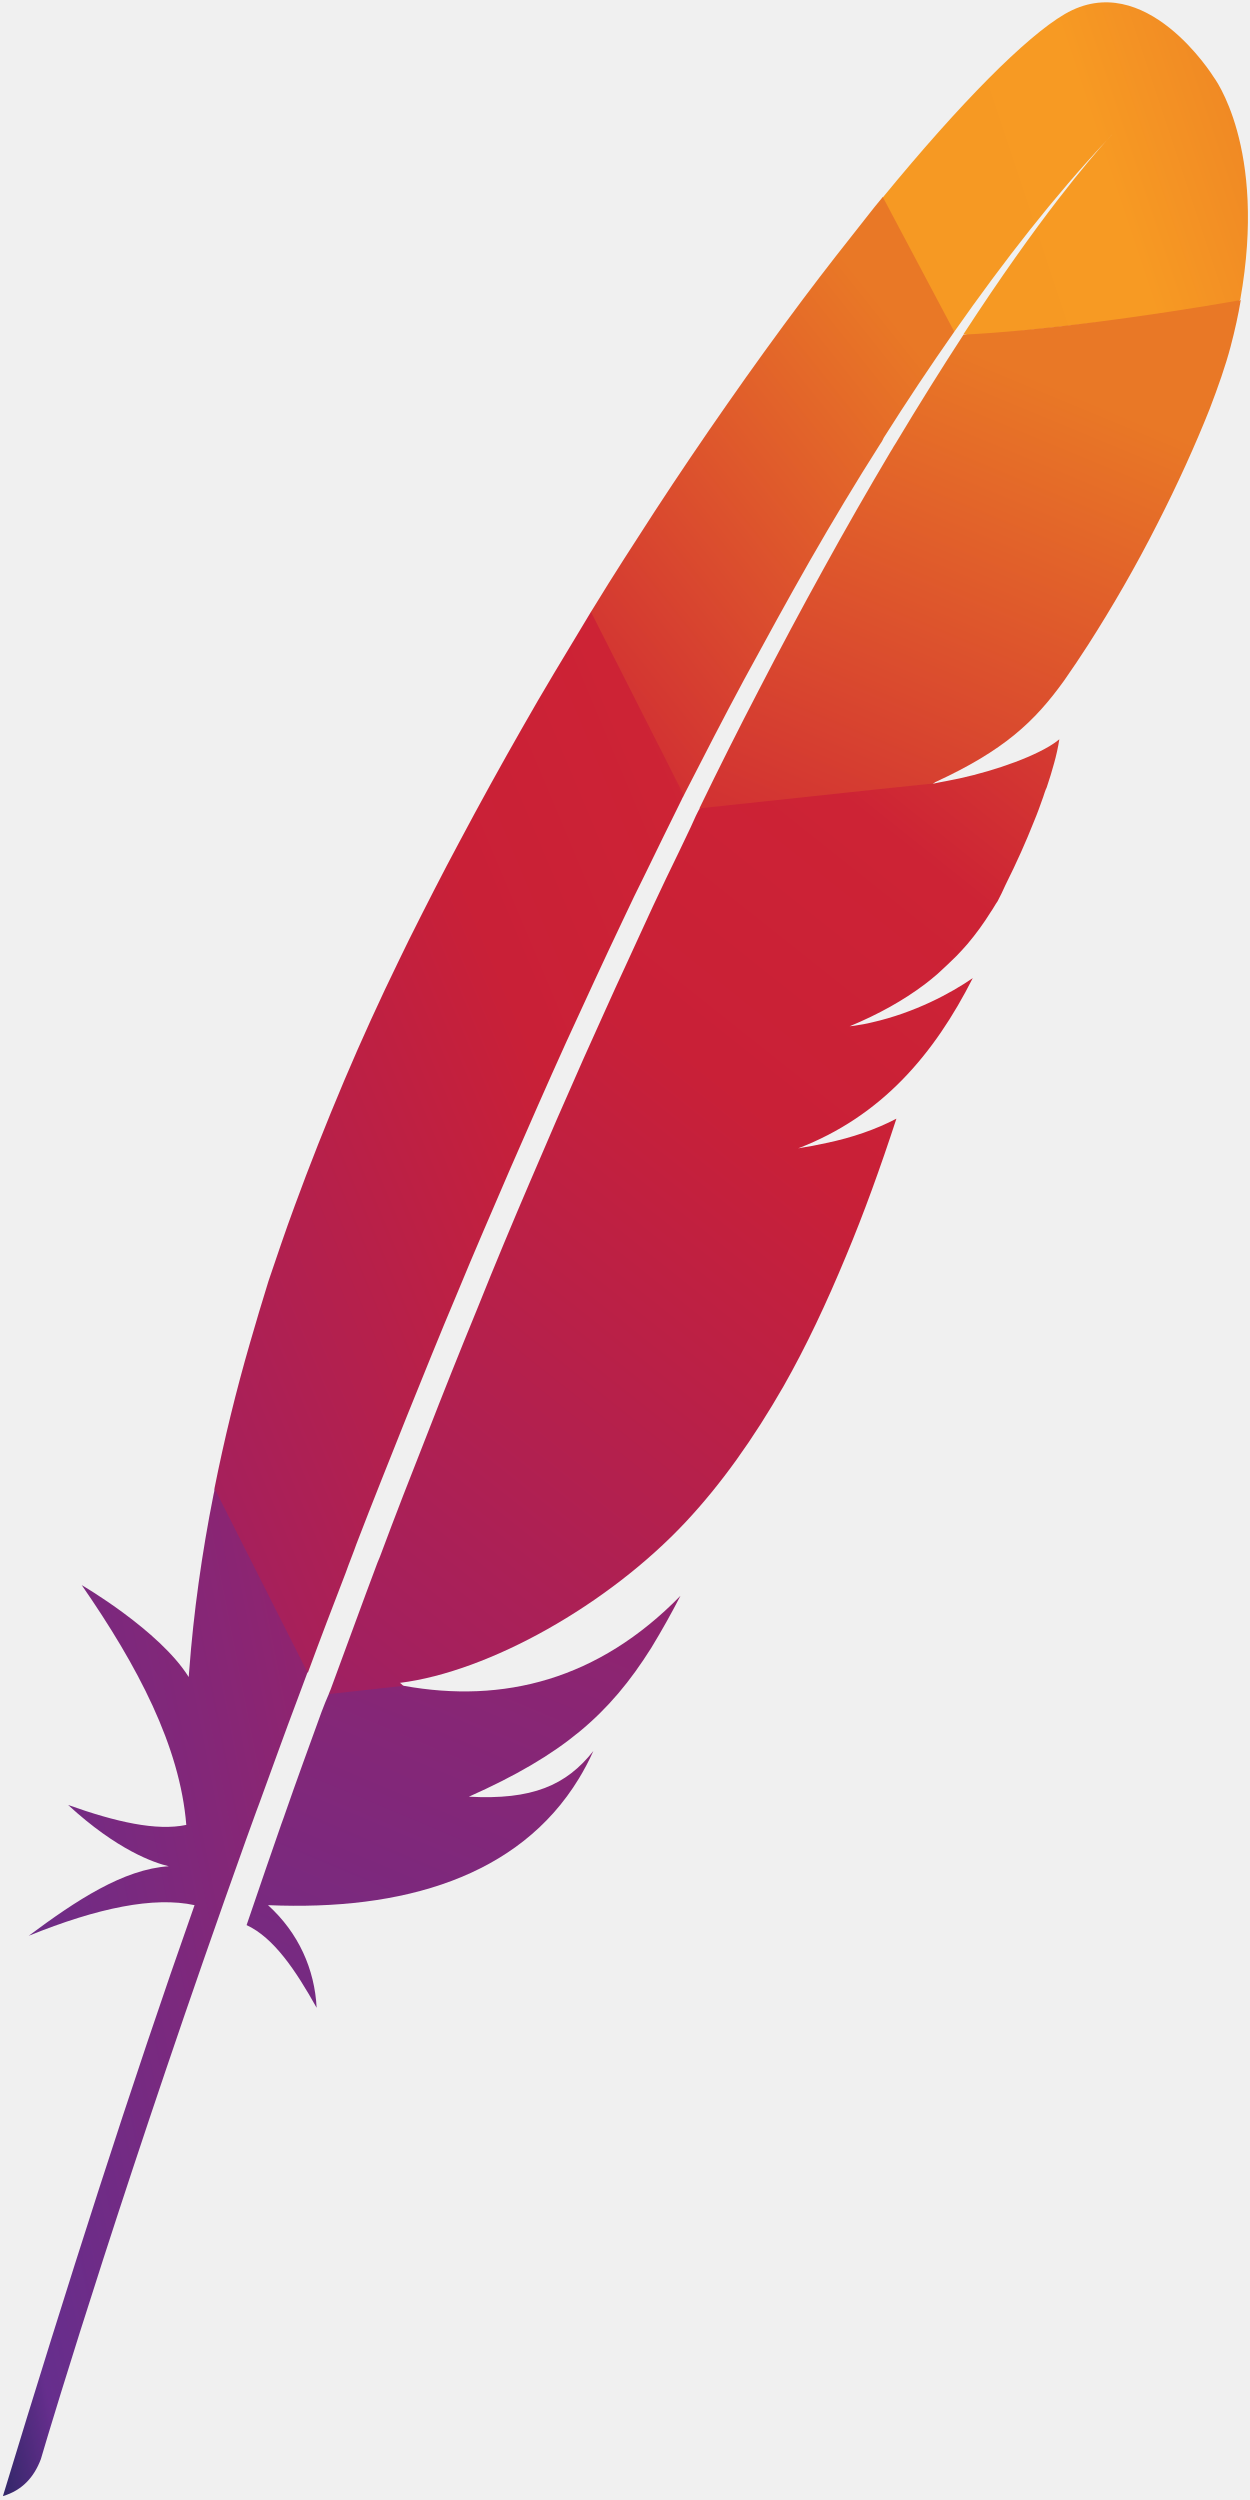
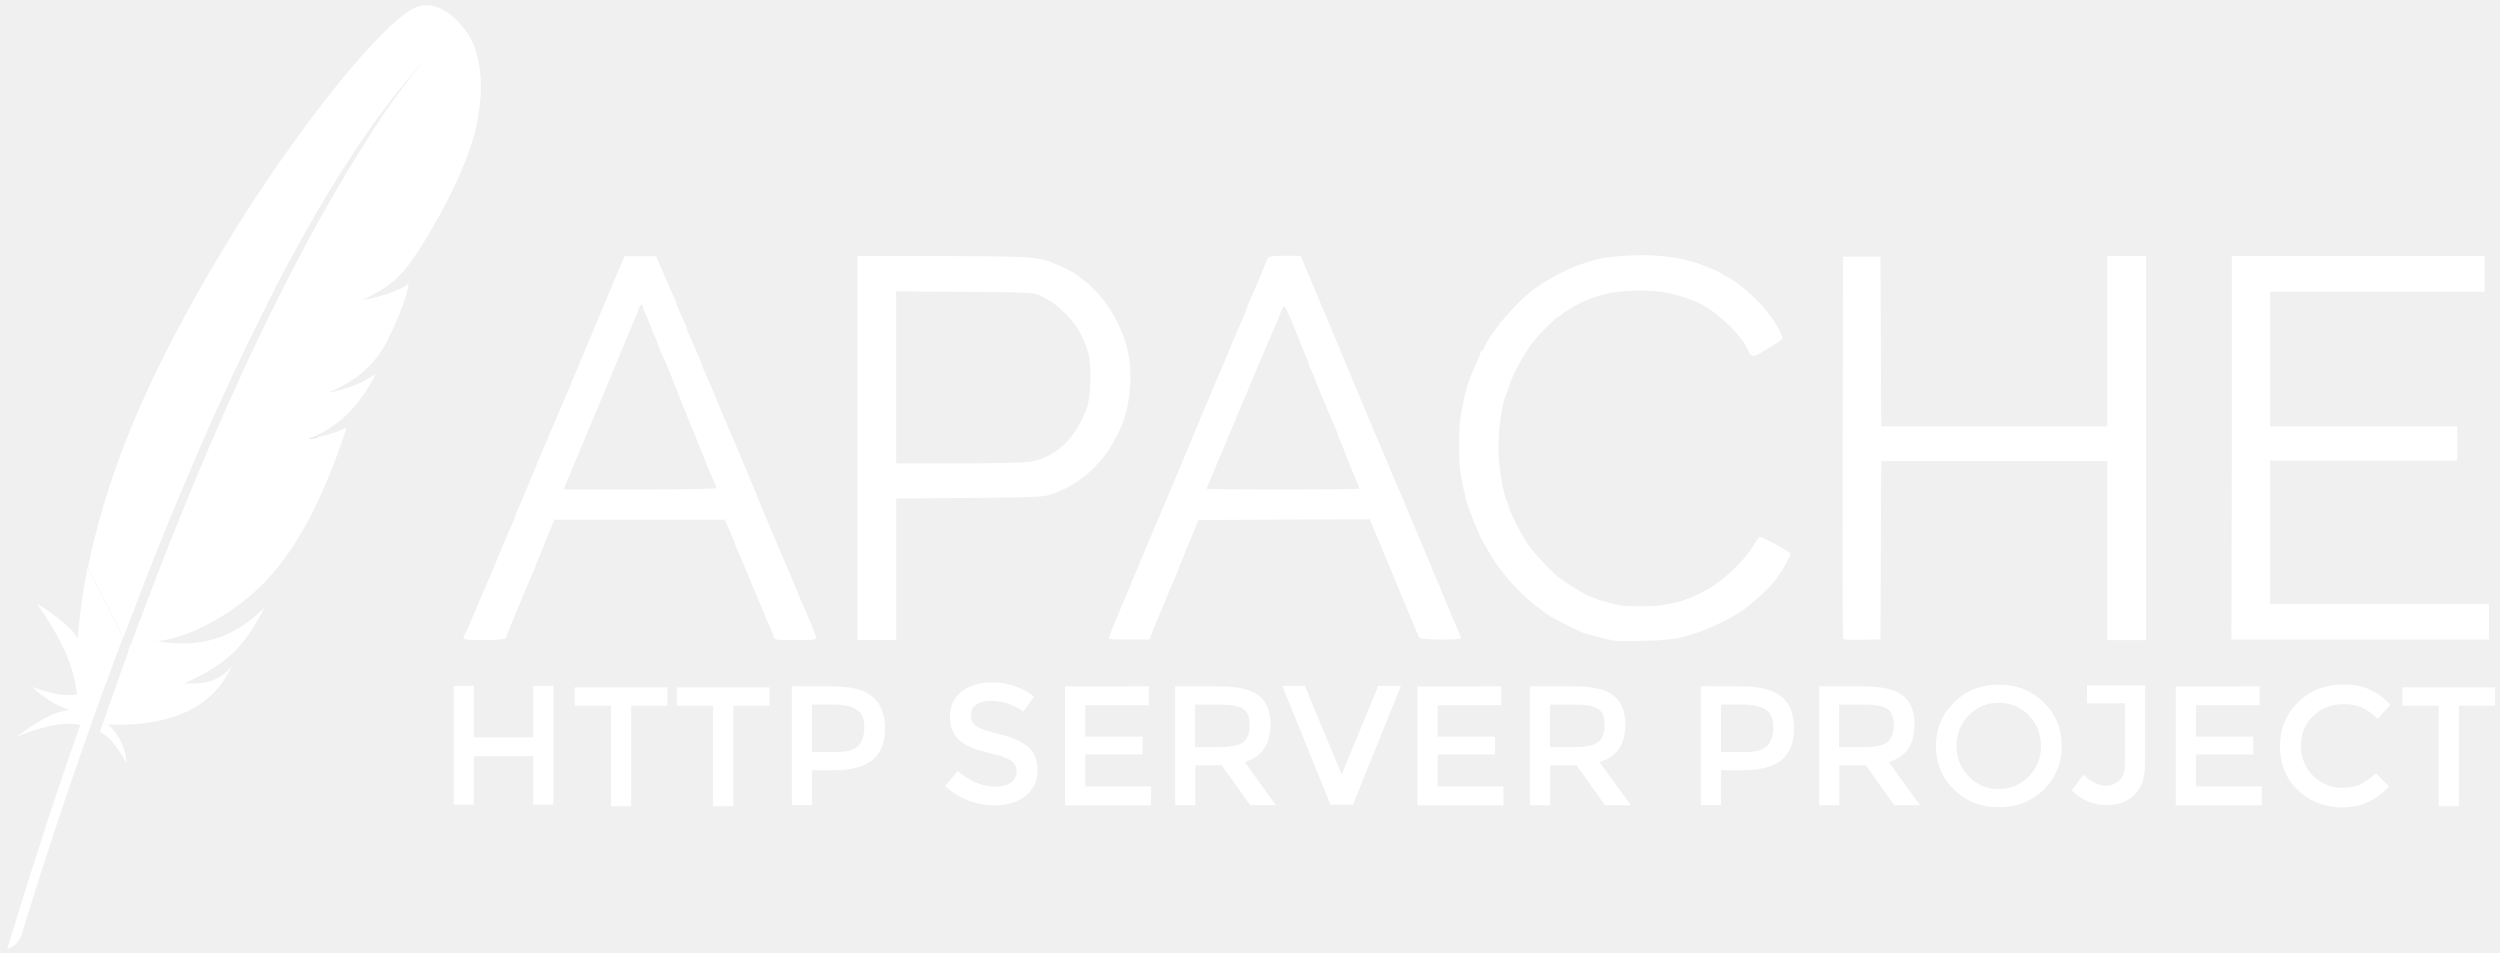
- <svg xmlns="http://www.w3.org/2000/svg" width="256" height="512" preserveAspectRatio="xMidYMid meet" viewBox="0 0 256 512" style="-ms-transform: rotate(360deg); -webkit-transform: rotate(360deg); transform: rotate(360deg);">
+ <svg xmlns="http://www.w3.org/2000/svg" width="5.33in" height="2.03in" version="1.1" viewBox="0 0 480 183">
  <defs>
-     <linearGradient x1="16.363%" y1="63.905%" x2="159.99%" y2="20.213%" id="IconifyId-1797f36a8f6-d80395-13485">
-       <stop stop-color="#F69923" offset="0%" />
-       <stop stop-color="#F79A23" offset="31.23%" />
-       <stop stop-color="#E97826" offset="83.83%" />
+     <linearGradient id="cvfj" x1="-6874" x2="-6636" y1="2774" y2="2497" gradientTransform="matrix(.434 -.932 -.932 -.434 6223 -5053)" gradientUnits="userSpaceOnUse">
+       <stop style="stop-color:#F59723" offset="0" />
+       <stop style="stop-color:#F69822" offset=".312" />
+       <stop style="stop-color:#E87726" offset=".838" />
    </linearGradient>
-     <linearGradient x1="-217.651%" y1="394.672%" x2="74.743%" y2="13.846%" id="IconifyId-1797f36a8f6-d80395-13486">
-       <stop stop-color="#9E2064" offset="32.33%" />
-       <stop stop-color="#C92037" offset="63.02%" />
-       <stop stop-color="#CD2335" offset="75.14%" />
-       <stop stop-color="#E97826" offset="100%" />
+     <linearGradient id="cvfi" x1="-8631" x2="-6937" y1="2805" y2="2805" gradientTransform="matrix(.434 -.932 -.932 -.434 6223 -5053)" gradientUnits="userSpaceOnUse">
+       <stop style="stop-color:#9C2063" offset=".323" />
+       <stop style="stop-color:#C82037" offset=".63" />
+       <stop style="stop-color:#CC2135" offset=".751" />
+       <stop style="stop-color:#E87726" offset="1" />
    </linearGradient>
-     <linearGradient x1="-80.044%" y1="170.418%" x2="146.24%" y2="-44.299%" id="IconifyId-1797f36a8f6-d80395-13487">
-       <stop stop-color="#9E2064" offset="32.33%" />
-       <stop stop-color="#C92037" offset="63.02%" />
-       <stop stop-color="#CD2335" offset="75.14%" />
-       <stop stop-color="#E97826" offset="100%" />
+     <linearGradient id="cvfh" x1="-8426" x2="-7417" y1="2635" y2="2635" gradientTransform="matrix(.434 -.932 -.932 -.434 6223 -5053)" gradientUnits="userSpaceOnUse">
+       <stop style="stop-color:#282661" offset="0" />
+       <stop style="stop-color:#662E8C" offset=".096" />
+       <stop style="stop-color:#9E2064" offset=".788" />
+       <stop style="stop-color:#CC2032" offset=".949" />
    </linearGradient>
-     <linearGradient x1="-18.316%" y1="77.36%" x2="165.002%" y2="-41.416%" id="IconifyId-1797f36a8f6-d80395-13488">
-       <stop stop-color="#282662" offset="0%" />
-       <stop stop-color="#662E8D" offset="9.548%" />
-       <stop stop-color="#9F2064" offset="78.82%" />
-       <stop stop-color="#CD2032" offset="94.87%" />
+     <linearGradient id="cvfg" x1="-8536" x2="-6842" y1="2821" y2="2821" gradientTransform="matrix(.434 -.932 -.932 -.434 6223 -5053)" gradientUnits="userSpaceOnUse">
+       <stop style="stop-color:#9C2063" offset=".323" />
+       <stop style="stop-color:#C82037" offset=".63" />
+       <stop style="stop-color:#CC2135" offset=".751" />
+       <stop style="stop-color:#E87726" offset="1" />
    </linearGradient>
-     <linearGradient x1="-129.783%" y1="463.715%" x2="66.456%" y2="17.19%" id="IconifyId-1797f36a8f6-d80395-13489">
-       <stop stop-color="#9E2064" offset="32.33%" />
-       <stop stop-color="#C92037" offset="63.02%" />
-       <stop stop-color="#CD2335" offset="75.14%" />
-       <stop stop-color="#E97826" offset="100%" />
+     <linearGradient id="cvff" x1="-8412" x2="-7522" y1="2798" y2="2798" gradientTransform="matrix(.434 -.932 -.932 -.434 6223 -5053)" gradientUnits="userSpaceOnUse">
+       <stop style="stop-color:#282661" offset="0" />
+       <stop style="stop-color:#662E8C" offset=".096" />
+       <stop style="stop-color:#9E2064" offset=".788" />
+       <stop style="stop-color:#CC2032" offset=".949" />
    </linearGradient>
-     <linearGradient x1="-34.88%" y1="187.706%" x2="110.599%" y2="-51.1%" id="IconifyId-1797f36a8f6-d80395-13490">
-       <stop stop-color="#9E2064" offset="32.33%" />
-       <stop stop-color="#C92037" offset="63.02%" />
-       <stop stop-color="#CD2335" offset="75.14%" />
-       <stop stop-color="#E97826" offset="100%" />
+     <linearGradient id="cvfe" x1="-8536" x2="-6842" y1="2645" y2="2645" gradientTransform="matrix(.434 -.932 -.932 -.434 6223 -5053)" gradientUnits="userSpaceOnUse">
+       <stop style="stop-color:#9C2063" offset=".323" />
+       <stop style="stop-color:#C82037" offset=".63" />
+       <stop style="stop-color:#CC2135" offset=".751" />
+       <stop style="stop-color:#E87726" offset="1" />
    </linearGradient>
-     <linearGradient x1="-20.619%" y1="192.564%" x2="125.26%" y2="-136.906%" id="IconifyId-1797f36a8f6-d80395-13491">
-       <stop stop-color="#282662" offset="0%" />
-       <stop stop-color="#662E8D" offset="9.548%" />
-       <stop stop-color="#9F2064" offset="78.82%" />
-       <stop stop-color="#CD2032" offset="94.87%" />
+     <linearGradient id="cvfd" x1="-8641" x2="-6947" y1="2654" y2="2654" gradientTransform="matrix(.434 -.932 -.932 -.434 6223 -5053)" gradientUnits="userSpaceOnUse">
+       <stop style="stop-color:#9C2063" offset=".323" />
+       <stop style="stop-color:#C82037" offset=".63" />
+       <stop style="stop-color:#CC2135" offset=".751" />
+       <stop style="stop-color:#E87726" offset="1" />
+     </linearGradient>
+     <linearGradient id="cvfc" x1="-8536" x2="-6842" y1="2593" y2="2593" gradientTransform="matrix(.434 -.932 -.932 -.434 6223 -5053)" gradientUnits="userSpaceOnUse">
+       <stop style="stop-color:#9C2063" offset=".323" />
+       <stop style="stop-color:#C82037" offset=".63" />
+       <stop style="stop-color:#CC2135" offset=".751" />
+       <stop style="stop-color:#E87726" offset="1" />
+     </linearGradient>
+     <linearGradient id="cvfb" x1="-8536" x2="-6842" y1="2599" y2="2599" gradientTransform="matrix(.434 -.932 -.932 -.434 6223 -5053)" gradientUnits="userSpaceOnUse">
+       <stop style="stop-color:#9C2063" offset=".323" />
+       <stop style="stop-color:#C82037" offset=".63" />
+       <stop style="stop-color:#CC2135" offset=".751" />
+       <stop style="stop-color:#E87726" offset="1" />
+     </linearGradient>
+     <linearGradient id="cvfa" x1="-7584" x2="-7210" y1="2601" y2="2601" gradientTransform="matrix(.434 -.932 -.932 -.434 6223 -5053)" gradientUnits="userSpaceOnUse">
+       <stop style="stop-color:#9C2063" offset=".323" />
+       <stop style="stop-color:#C82037" offset=".63" />
+       <stop style="stop-color:#CC2135" offset=".751" />
+       <stop style="stop-color:#E87726" offset="1" />
    </linearGradient>
  </defs>
-   <path d="M218.048 2.889c-7.969 4.681-21.316 18.129-37.254 37.553v1.195l13.945 25.8l.698.498c10.26-14.643 20.619-27.891 31.178-39.147c.797-.897 1.195-1.295 1.195-1.295c-.398.398-.797.896-1.195 1.295c-3.387 3.785-13.747 15.738-29.286 39.645l1.793.398s36.358-3.586 53.89-6.574l.996-.897c5.578-31.278-5.479-45.621-5.479-45.621s-13.945-22.513-30.48-12.85z" fill="url(#IconifyId-1797f36a8f6-d80395-13485)" />
-   <path d="M152.405 139.156c4.482-8.267 8.965-16.435 13.447-24.305c4.682-8.168 9.463-16.137 14.344-23.807c.299-.398.598-.896.797-1.394a547.709 547.709 0 0 1 14.444-21.715l-14.643-27.593c-1.096 1.295-2.192 2.69-3.287 4.084c-4.184 5.28-8.567 10.858-13.05 16.835a769.377 769.377 0 0 0-15.539 21.516a828.534 828.534 0 0 0-14.742 21.814c-4.184 6.475-8.467 13.05-12.65 19.923c-.2.298-.3.498-.499.797v1.095l18.229 36.159l.797.299c4.084-7.97 8.168-15.938 12.352-23.708z" fill="url(#IconifyId-1797f36a8f6-d80395-13486)" />
-   <path d="M73.015 316.165c3.287-8.567 6.773-17.233 10.26-25.998c3.386-8.368 6.773-16.835 10.36-25.302c3.486-8.467 7.171-16.933 10.857-25.5c3.785-8.666 7.57-17.332 11.455-25.899c3.885-8.467 7.77-16.934 11.754-25.301a376.829 376.829 0 0 1 4.383-9.065c2.49-5.18 5.08-10.36 7.57-15.44c.1-.298.3-.497.399-.796l-19.026-37.553l-.896 1.494c-4.383 7.271-8.866 14.642-13.149 22.213a872.556 872.556 0 0 0-12.85 23.309c-3.586 6.674-6.972 13.348-10.36 20.121c-.697 1.395-1.294 2.69-1.991 4.084a514.412 514.412 0 0 0-11.256 24.704c-3.786 8.965-7.172 17.531-10.16 25.7c-1.993 5.378-3.686 10.459-5.38 15.44a609.063 609.063 0 0 0-3.785 12.65a359.905 359.905 0 0 0-7.272 29.783l.3 1.196l18.228 36.258l.598.299c2.49-6.774 5.08-13.547 7.77-20.52c.697-1.992 1.494-3.885 2.19-5.877z" fill="url(#IconifyId-1797f36a8f6-d80395-13487)" />
-   <path d="M43.73 306.104c-2.391 12.053-4.085 24.106-4.981 36.06c0 .398-.1.796-.1 1.294c-5.977-9.562-21.914-18.826-21.914-18.826c11.455 16.535 20.121 32.971 21.416 49.108c-6.076 1.295-14.444-.598-24.205-4.084c10.06 9.264 17.63 11.854 20.619 12.551c-9.264.598-18.926 6.973-28.688 14.244c14.244-5.777 25.7-8.068 33.967-6.275C26.795 427.132 13.746 467.972.598 511.203c3.984-1.195 6.375-3.885 7.77-7.57c2.29-7.87 17.83-59.269 42.035-126.905c.697-1.892 1.395-3.884 2.092-5.777c.2-.498.398-1.096.598-1.594c2.59-7.072 5.18-14.344 7.968-21.715c.598-1.693 1.295-3.387 1.893-5.08v-.1L43.928 304.81c0 .498-.1.897-.199 1.295z" fill="url(#IconifyId-1797f36a8f6-d80395-13488)" />
-   <path d="M197.33 68.532c-4.284 6.575-8.966 14.045-14.046 22.512c-.299.399-.498.897-.797 1.295a835.931 835.931 0 0 0-13.846 24.206a1000.618 1000.618 0 0 0-13.148 24.604a923.83 923.83 0 0 0-12.253 24.404l.897.399l46.319-4.98l1.096-.798c14.045-6.474 20.32-12.351 26.397-20.818a230.24 230.24 0 0 0 4.88-7.272c4.981-7.77 9.862-16.237 14.145-24.703c4.184-8.169 7.87-16.337 10.758-23.608c1.793-4.682 3.287-8.965 4.284-12.75c.896-3.387 1.593-6.575 2.091-9.563c-18.726 3.287-41.737 6.375-56.778 7.072z" fill="url(#IconifyId-1797f36a8f6-d80395-13489)" />
-   <path d="M141.447 169.438c-1.593 3.387-3.287 6.873-4.98 10.36c-1.793 3.785-3.686 7.77-5.479 11.754c-.896 1.992-1.892 4.084-2.789 6.076c-2.888 6.176-5.678 12.551-8.666 19.125a1712.552 1712.552 0 0 0-10.957 25.202c-3.586 8.367-7.172 16.934-10.758 25.899a1436.099 1436.099 0 0 0-10.46 26.197c-3.187 8.069-6.374 16.237-9.562 24.803c-.2.399-.299.797-.498 1.196c-3.187 8.467-6.296 17.08-9.584 25.945c-.1.2-.277.718-.377.917l.688.153l13.855-1.49l.782-.324c-.299-.1-.483-.498-.782-.597c18.329-2.291 42.733-16.038 58.571-32.972c7.272-7.77 13.846-17.033 20.022-27.79c4.582-8.07 8.766-16.935 12.85-26.796c3.586-8.567 6.973-17.93 10.26-27.99c-4.184 2.19-9.065 3.884-14.344 4.98c-.897.199-1.893.398-2.889.597c-.996.2-1.992.3-2.889.498c17.134-6.574 27.892-19.324 35.76-34.863c-4.482 3.087-11.853 7.072-20.619 9.064c-1.195.299-2.39.498-3.685.697c-.3 0-.598.1-.897.1c5.977-2.49 10.957-5.28 15.34-8.567c.897-.697 1.793-1.394 2.69-2.191c1.295-1.195 2.59-2.39 3.785-3.586c.797-.797 1.494-1.594 2.291-2.49a55.754 55.754 0 0 0 4.781-6.575c.498-.697.897-1.494 1.395-2.191c.598-1.096 1.096-2.191 1.594-3.287c2.39-4.781 4.283-9.065 5.777-12.85c.797-1.893 1.395-3.586 1.992-5.28c.2-.597.399-1.294.698-1.892c.597-1.793 1.095-3.387 1.494-4.88a43.27 43.27 0 0 0 1.096-4.981c-.598.498-1.196.896-1.993 1.394c-5.18 3.088-14.045 5.877-21.217 7.172l14.145-1.594l-14.145 1.594c-.996.2-1.693.299-2.49.498c.066-.066-15.91 1.623-47.926 5.067c-.2.2-1.381 2.703-1.88 3.898z" fill="url(#IconifyId-1797f36a8f6-d80395-13490)" />
-   <path d="M65.843 350.63c-2.49 6.874-5.08 13.946-7.57 21.118c0 .1-.1.2-.1.299c-.399.996-.698 1.992-1.096 3.088c-1.693 4.88-3.188 9.164-6.574 19.125c5.578 2.59 10.06 9.264 14.344 16.934c-.399-7.87-3.686-15.34-9.961-21.018c27.592 1.195 51.399-5.778 63.651-25.899a51.043 51.043 0 0 0 2.988-5.678c-5.578 7.073-12.55 10.06-25.5 9.364h-.1h.1c19.225-8.567 28.787-16.835 37.354-30.481a170.153 170.153 0 0 0 5.977-10.659c-16.835 17.233-36.259 22.114-56.679 18.428l-15.34 1.694c-.498 1.095-.996 2.39-1.494 3.685z" fill="url(#IconifyId-1797f36a8f6-d80395-13491)" />
-   <rect x="0" y="0" width="256" height="512" fill="rgba(0, 0, 0, 0)" />
+   <g transform="matrix(.469 0 0 .469 -33.9 -219)">
+     <g transform="matrix(.996 0 0 .99 2.73 6.71)">
+       <g transform="matrix(.226 0 0 .226 72.2 467)">
+         <path d="m736 8.1c-27.1 16-72.2 61.3-126 127l49.3 93.2c34.7-49.5 69.9-94.2 105-132 2.8-3 4.1-4.4 4.1-4.4-1.3 1.4-2.8 3-4.1 4.4-11.5 12.6-46.4 53.4-99 134 50.7-2.5 128-12.9 192-23.7 19-106-18.5-154-18.5-154s-47.6-77-103-44.1z" style="fill: #fff;" />
+         <path d="m652 540c.3-.1.7-.1 1.1-.2l-7.1.8-1.2.6c2.3-.5 4.8-.9 7.2-1.2z" style="fill:none" />
+         <path d="m602 707c-4 .9-8.1 1.6-12.3 2.3 4.2-.7 8.3-1.5 12.3-2.3z" style="fill:none" />
+         <path d="m259 1081c.5-1.3 1-2.8 1.5-4.1 10.9-28.7 21.7-56.6 32.3-83.8 11.9-30.5 23.7-60 35.5-88.6 12.3-30.1 24.5-59.3 36.4-87.5 12.5-29.5 24.9-58 37.1-85.4 9.9-22.3 19.6-43.9 29.2-64.8 3.2-7 6.4-13.9 9.6-20.7 6.3-13.6 12.5-26.8 18.7-39.8 5.7-11.9 11.3-23.6 17-35.2 1.9-3.8 3.7-7.6 5.6-11.4.3-.6.6-1.2.9-1.9l-6.1.6-4.8-9.5c-.5.9-.9 1.9-1.4 2.8-8.6 17.3-17.3 34.6-25.8 52.1-4.9 10.2-9.8 20.4-14.7 30.5-13.5 28.3-26.7 57-39.8 85.6-13.2 29.1-26.1 58.3-38.9 87.6-12.4 28.8-24.7 57.6-36.6 86.3s-23.6 57.3-35 85.6c-11.9 29.6-23.4 59-34.6 88-2.6 6.6-5 13.1-7.6 19.6-9 23.4-17.8 46.6-26.3 69.4l7.6 15 6.8-.7c.2-.7.5-1.3.7-2.1 11.1-29.8 22-59.1 32.7-87.6z" style="fill:none" />
+         <path d="m587 710" style="fill:none" />
+         <path d="m570 791c-6.3 1.1-12.7 2.3-19.4 3.4 0 0-.1 0-.1.1 3.4-.5 6.7-1 10-1.5 3.1-.7 6.3-1.3 9.5-2z" style="fill:#bd202e" />
+         <path d="m570 791c-6.3 1.1-12.7 2.3-19.4 3.4 0 0-.1 0-.1.1 3.4-.5 6.7-1 10-1.5 3.1-.7 6.3-1.3 9.5-2z" />
+         <path d="m587 710v0c-.1 0-.1 0-.1.1 1-.1 2.1-.3 3.1-.5 4.2-.6 8.3-1.3 12.3-2.3-5 .9-10 1.8-15.3 2.7z" style="fill:#bd202e" />
+         <path d="m587 710v0c-.1 0-.1 0-.1.1 1-.1 2.1-.3 3.1-.5 4.2-.6 8.3-1.3 12.3-2.3-5 .9-10 1.8-15.3 2.7z" />
+         <path d="m514 469c15-28.1 30.2-55.5 45.5-82.1 15.9-27.8 32.1-54.6 48.4-80.6.9-1.5 2-3.1 2.9-4.6 16.1-25.5 32.4-50.1 48.7-73.5l-49.3-93.2c-3.7 4.5-7.4 9.1-11.2 13.9-14.3 17.8-29 36.8-44.2 57.1-17.1 22.8-34.6 47.2-52.5 72.8-16.4 23.6-33.2 48.3-50 74-14.3 21.8-28.5 44.2-42.7 67.2-.5.8-1 1.7-1.5 2.6l64.3 127c13.6-27.5 27.6-54.4 41.6-80.6z" style="fill: #fff;" />
+         <path d="m221 1184c-8.5 23.3-17.1 47.2-25.6 71.5-.1.3-.2.7-.4 1-1.2 3.4-2.5 6.9-3.6 10.3-5.8 16.4-10.8 31.2-22.3 64.7 18.9 8.6 34.1 31.4 48.5 57.2-1.5-26.7-12.5-51.8-33.6-71.2 93.3 4.2 174-19.4 215-87.6 3.7-6.1 7.1-12.4 10.2-19.3-18.9 24-42.4 34.1-86.5 31.7-.1 0-.2.1-.3.1.1 0 .2-.1.3-.1 65-29.1 97.5-57 126-103 6.8-11 13.5-22.9 20.3-36.2-56.8 58.3-122 74.9-192 62.3l-52 5.7c-1.7 4.4-3.2 8.7-4.9 13.1z" style="fill: #fff;" />
+         <path d="m246 1068c11.2-29 22.8-58.4 34.6-88 11.4-28.4 23-57 35-85.6s24.2-57.5 36.6-86.3c12.6-29.3 25.6-58.5 38.9-87.6 13.1-28.8 26.3-57.4 39.8-85.6 4.8-10.2 9.8-20.4 14.7-30.5 8.5-17.5 17.1-34.9 25.8-52.1.5-.9.9-1.9 1.4-2.8l-64.3-127c-1 1.7-2.1 3.5-3.2 5.1-15 24.5-29.9 49.5-44.5 75-14.8 25.8-29.3 52.1-43.5 78.8-11.9 22.5-23.6 45.1-35.1 68.1-2.3 4.6-4.5 9.3-6.8 13.9-14 28.9-26.6 56.6-38.1 83.5-13 30.3-24.4 59.3-34.3 86.8-6.6 18.1-12.5 35.5-18 52.3-4.5 14.3-8.7 28.7-12.9 43-9.6 33.6-17.9 67.2-24.7 101l64.6 128c8.5-22.8 17.3-46 26.3-69.4 2.7-6.7 5.1-13.3 7.7-19.7z" style="fill: #fff;" />
+         <path d="m146 1034c-8.1 40.8-13.9 81.4-16.8 122l-.3 4.2c-20.2-32.3-74.1-63.8-74-63.5 38.7 56 68 112 72.3 166-20.7 4.2-49-1.9-81.7-13.9 34.1 31.4 59.7 40 69.8 42.4-31.4 2-64 23.5-96.9 48.3 48.1-19.6 87-27.4 115-21.1-44.2 125-88.4 263-133 410 13.6-4 21.7-13.2 26.2-25.5 7.9-26.5 60.2-201 142-429 2.4-6.5 4.7-13.1 7.1-19.6.6-1.9 1.3-3.7 2-5.4 8.6-24 17.7-48.5 26.9-73.5 2.1-5.7 4.2-11.4 6.4-17.1 0-.1.1-.2.1-.3l-64.7-128c-.2 1.3-.5 2.8-.8 4.3z" style="fill: #fff;" />
+         <path d="m482 560c-1.9 3.8-3.7 7.6-5.6 11.4-5.6 11.5-11.2 23.2-17 35.2-6.2 13-12.4 26.2-18.7 39.8-3.2 6.8-6.4 13.7-9.6 20.7-9.6 20.9-19.3 42.5-29.2 64.8-12.1 27.3-24.6 55.8-37.1 85.4-11.9 28.2-24.2 57.3-36.4 87.5-11.7 28.6-23.5 58.2-35.5 88.6-10.7 27.1-21.5 55.1-32.3 83.8-.5 1.3-1 2.8-1.5 4.1-10.8 28.5-21.7 57.8-32.6 87.8-.2.7-.5 1.3-.7 2.1l52-5.7c-1-.2-2.1-.3-3.1-.5 62.1-7.7 145-54.2 198-112 24.6-26.4 46.9-57.6 67.5-94.1 15.3-27.1 29.8-57.3 43.6-90.6 12-29.1 23.5-60.7 34.6-94.8-14.3 7.5-30.6 13.1-48.6 16.9-3.2.7-6.4 1.3-9.7 1.9s-6.6 1.1-10 1.5c0 0 .1 0 .1-.1 58-22.3 94.5-65.3 121-118-15.2 10.4-40 24-69.7 30.5-4 .9-8.1 1.6-12.3 2.3-1 .1-2.1.3-3.1.5h.1.1c20.2-8.4 37.1-17.9 51.8-29 3.2-2.4 6.3-4.8 9.1-7.4 4.5-3.9 8.7-8 12.9-12.2 2.6-2.8 5.1-5.6 7.6-8.5 5.8-6.9 11.2-14.3 16.2-22.3 1.5-2.5 3.1-4.9 4.5-7.5 2-3.7 3.8-7.4 5.6-10.9 8.1-16.2 14.6-30.8 19.7-43.5 2.6-6.4 4.8-12.2 6.8-17.8.8-2.2 1.5-4.3 2.2-6.4 2.1-6.1 3.7-11.5 5-16.3 2-7.2 3.2-12.9 3.8-17-2 1.5-4.2 3.1-6.8 4.6-17.5 10.5-47.5 19.9-71.7 24.4l47.7-5.2-47.7 5.2c-.3.1-.7.1-1.1.2-2.5.4-4.8.8-7.3 1.1l1.2-.6-163 17.9c0 .4-.3 1.1-.6 1.7z" style="fill: #fff;" />
+         <path d="m666 230c-14.5 22.3-30.3 47.6-47.5 76.3-.9 1.4-1.9 3.1-2.7 4.5-14.7 24.8-30.3 52-46.9 81.9-14.2 25.8-29 53.4-44.4 83.1-13.4 25.9-27.2 53.4-41.5 82.5l163-17.9c47.6-21.9 68.8-41.6 89.4-70.3 5.4-7.9 11-16.1 16.4-24.7 16.8-26.2 33.2-55 47.9-83.7 14.2-27.7 26.7-55.1 36.3-79.9 6.1-15.7 11-30.3 14.4-43.2 3-11.3 5.3-22.1 7.1-32.4-63.3 10.9-141 21.3-192 23.8z" style="fill: #fff;" />
+         <path d="m560 793c-3.3.6-6.6 1.1-10 1.5 3.4-.3 6.8-.9 10-1.5z" style="fill:#bd202e" />
+         <path d="m560 793c-3.3.6-6.6 1.1-10 1.5 3.4-.3 6.8-.9 10-1.5z" style="fill:#bd202e;opacity:.35" />
+         <path d="m560 793c-3.3.6-6.6 1.1-10 1.5 3.4-.3 6.8-.9 10-1.5z" style="fill:url(#cvfc)" />
+         <path d="m587 710c1-.1 2.1-.3 3.1-.5-1 .1-2 .4-3.1.5z" style="fill:#bd202e" />
+         <path d="m587 710c1-.1 2.1-.3 3.1-.5-1 .1-2 .4-3.1.5z" style="fill:#bd202e;opacity:.35" />
+         <path d="m587 710c1-.1 2.1-.3 3.1-.5-1 .1-2 .4-3.1.5z" style="fill:url(#cvfb)" />
+         <path d="m587 710c.1 0 .1-.1 0 0 .1-.1.1 0 0 0z" style="fill:#bd202e" />
+         <path d="m587 710c.1 0 .1-.1 0 0 .1-.1.1 0 0 0z" style="fill:#bd202e;opacity:.35" />
+         <path d="m587 710c.1 0 .1-.1 0 0 .1-.1.1 0 0 0z" style="fill:url(#cvfa)" />
+       </g>
+       <path d="m733 730c-2.26-.406-10.8-2.6-12.1-3.11-3.14-1.21-13.9-6.73-15.2-7.77-1.69-1.39-1.91-1.56-4.99-3.86-3.05-2.27-9.59-8.82-11.9-11.9-.971-1.3-2.03-2.7-2.36-3.09-.326-.396-.872-1.06-1.21-1.48-.718-.879-6.79-11.1-6.79-11.5 0-.123-.631-1.63-1.4-3.35-.772-1.72-1.87-4.46-2.43-6.09-.567-1.63-1.26-3.5-1.54-4.15-.627-1.46-2.34-9.52-2.96-13.9-.654-4.66-.634-17.4.034-21.6 1.76-11 3.15-15.7 7.17-24.3.62-1.33 1.13-2.73 1.13-3.11 0-.386.267-.702.593-.702.326 0 .593-.344.593-.766 0-.421 1.65-3.26 3.66-6.31 3.26-4.95 10.7-13.2 15.6-17.2 5.07-4.22 15.1-9.71 21.1-11.6 1.76-.542 3.87-1.22 4.68-1.5 3.01-1.04 8.8-1.8 16.3-2.13 9.67-.431 19.8.831 27 3.36 5.35 1.89 10.2 4.15 10.6 4.88.109.245.457.445.773.445 1.25 0 7.98 5.1 12 9.1 4.67 4.64 7.73 8.7 10.2 13.5 1.52 3 1.54 3.14.476 3.87-.606.418-1.38.969-1.72 1.22s-1.32.865-2.17 1.35c-.85.489-2.77 1.65-4.28 2.58-3.06 1.89-4.23 1.76-5.13-.611-2.51-6.61-14-17.5-21.9-20.6-8.64-3.46-13.9-4.49-22.8-4.48-9.42.01-15.5 1.16-23 4.4-2.57 1.1-8.06 4.38-9.22 5.51-.431.419-.965.762-1.19.762-.63 0-7.22 6.51-10.1 9.99-3.14 3.77-8.59 13.5-9.88 17.6-.512 1.63-1.16 3.5-1.45 4.15-2.52 5.74-4 19.6-3.08 28.9.628 6.34 1.95 13 3.09 15.6.289.652.702 1.85.919 2.67.955 3.59 6.54 14 9.46 17.6 2.92 3.63 8.25 9.23 10.7 11.2 2.77 2.27 11.8 7.9 12.6 7.9.218 0 1.08.363 1.93.802.842.439 3.91 1.44 6.82 2.22 4.44 1.19 6.56 1.41 13.3 1.35 11.3-.101 18.4-2.04 27.9-7.58 6.2-3.62 14.8-12 17.8-17.4 1.14-2.03 2.34-3.7 2.67-3.71 1.26-.017 12.7 6.23 12.7 6.93 0 .83-3.45 7.42-4.13 7.88-.24.163-.743.88-1.12 1.59-1.41 2.69-7.9 9.03-14 13.7-3.24 2.48-11.8 6.84-17.8 9.03-7.91 2.91-12.7 3.69-23.7 3.86-5.87.09-11.3.044-12.1-.103zm-473-.829c0-.33.257-1.06.572-1.63.314-.566 1.13-2.36 1.81-3.99.681-1.63 1.47-3.5 1.76-4.15.287-.652 2.15-5.05 4.14-9.78 1.99-4.73 3.86-9.13 4.16-9.78.296-.652 1.23-2.92 2.07-5.04.844-2.12 1.77-4.39 2.07-5.04s1.1-2.52 1.79-4.15c.693-1.63 1.64-3.8 2.11-4.83s.846-2.04.846-2.26c0-.336 1.14-3.07 2.97-7.14.294-.652 1.22-2.92 2.07-5.04s1.78-4.39 2.07-5.04c.297-.652 1.23-2.92 2.07-5.04.844-2.12 1.78-4.39 2.07-5.04.294-.652 1.1-2.52 1.78-4.15.688-1.63 1.49-3.5 1.77-4.15.287-.652 1.75-4.12 3.26-7.7 1.5-3.59 2.98-7.05 3.27-7.7.293-.652 1.63-3.85 2.96-7.11 1.34-3.26 2.67-6.46 2.96-7.11.291-.652 1.46-3.45 2.6-6.22 6.39-15.5 7.85-19 9.27-22.2.289-.652 1.22-2.92 2.07-5.04.85-2.12 2.06-4.99 2.7-6.37l1.15-2.52h12.9l1.32 3.11c1.65 3.87 3.46 8.07 4.16 9.63 2.02 4.53 2.96 6.8 2.96 7.11 0 .331 1.14 3.02 3.3 7.79.465 1.03.846 2.04.846 2.26 0 .335.916 2.54 2.96 7.14 2.02 4.53 2.96 6.8 2.96 7.11 0 .199.553 1.61 1.23 3.14s1.63 3.72 2.11 4.86c.488 1.14 1.12 2.61 1.41 3.26.289.652 1.22 2.92 2.06 5.04.844 2.12 1.77 4.39 2.06 5.04.291.652 2.16 5.05 4.16 9.78 2 4.73 3.87 9.13 4.16 9.78.291.652.963 2.25 1.49 3.56 5.45 13.4 7.61 18.6 8.29 20.2.438.978 1.89 4.44 3.24 7.7 1.34 3.26 2.68 6.46 2.97 7.11s1.09 2.52 1.78 4.15c.688 1.63 1.49 3.5 1.78 4.15s1.22 2.92 2.07 5.04c.844 2.12 1.78 4.39 2.07 5.04 2.87 6.36 6.52 15.3 6.52 16 0 .718-1.45.865-8.55.865-8.36 0-8.56-.031-8.96-1.33-.364-1.19-1.74-4.54-3.23-7.85-.294-.652-1.23-2.92-2.08-5.04-1.45-3.61-2.62-6.4-3.86-9.19-.289-.652-1.22-2.92-2.06-5.04-.844-2.12-1.78-4.39-2.07-5.04-1.8-3.99-2.97-6.8-2.97-7.11 0-.199-.496-1.48-1.1-2.85-.606-1.37-1.47-3.35-1.92-4.41l-.822-1.93h-70.1l-1.2 2.82c-.658 1.55-1.93 4.68-2.82 6.96-.892 2.28-2.12 5.27-2.73 6.64-.61 1.37-1.11 2.65-1.11 2.85 0 .314-1.17 3.12-2.97 7.11-.294.652-1.22 2.92-2.07 5.04s-1.78 4.39-2.09 5.04c-.304.652-1.52 3.59-2.69 6.52-1.18 2.93-2.28 5.67-2.45 6.07-.39.941-17.4 1.08-17.4.14zm104-62.3c0-.566-.874-2.7-3.3-8.06-.465-1.03-.846-2.05-.846-2.28 0-.228-.388-1.25-.861-2.28-.474-1.03-2.35-5.6-4.16-10.2-1.81-4.56-3.55-8.83-3.85-9.48-.302-.652-1.78-4.39-3.27-8.3-1.5-3.91-2.96-7.65-3.25-8.3-.29-.652-.926-2.12-1.41-3.26-.488-1.14-1.44-3.33-2.11-4.86-.676-1.53-1.23-3-1.23-3.26 0-.262-.348-1.14-.769-1.96-.421-.815-1.41-3.22-2.19-5.33-.784-2.12-1.77-4.52-2.19-5.33-.421-.815-.767-1.82-.769-2.22-.01-1.25-1.08-.823-1.51.593-.221.733-.755 2.13-1.19 3.11-.431.978-1.88 4.45-3.22 7.7-1.34 3.26-3.22 7.79-4.17 10.1-.948 2.28-5.98 14.4-11.2 27-5.2 12.5-9.89 23.8-10.4 25l-.94 2.22h31.4c21.6 0 31.4-.195 31.4-.625zm58.1-16.6v-79.4l33 .01c34.5.01 40.8.328 46.3 2.39 3.91 1.46 9.96 4.46 11.1 5.48.424.393 1.66 1.38 2.75 2.19 7.65 5.69 15 17 17.7 27.6 2.7 10.2 1.59 24.1-2.68 33.8-6.14 13.9-16.5 23.5-29.5 27.5-2.62.793-7.82.978-32.9 1.17l-29.8.223v58.6h-16v-79.4zm70.3 5.88c10.9-1.51 19.8-9.84 24.2-22.8 1.52-4.45 1.87-16.7.612-21.7-1.71-6.7-4.84-12.3-9.49-16.9-2.31-2.28-4.99-4.55-5.97-5.04-.974-.488-1.9-1.03-2.07-1.21-.163-.176-1.5-.836-2.96-1.47-2.49-1.07-4.52-1.16-30.7-1.34l-28-.19v71.2h24.8c14.6 0 26.8-.265 29.5-.641zm33.2 73.1c-.143-.244.762-2.84 2.01-5.78 1.25-2.93 4.57-10.9 7.39-17.8 2.81-6.85 5.47-13.2 5.91-14.2.44-.978 1.9-4.45 3.25-7.7 2.36-5.71 3.64-8.74 4.75-11.3.288-.652 1.62-3.85 2.96-7.11 1.34-3.26 2.79-6.73 3.22-7.7s2.16-5.11 3.84-9.19c1.68-4.07 3.83-9.28 4.77-11.6 2.01-4.86 8.74-20.8 9.51-22.5.291-.652 1.22-2.92 2.06-5.04.844-2.12 1.77-4.39 2.07-5.04.294-.652 1.1-2.52 1.79-4.15.693-1.63 1.64-3.8 2.11-4.83.465-1.03.846-2.04.846-2.26 0-.335.916-2.54 2.96-7.14 1.18-2.64 2.87-6.72 4.18-10.1.766-1.96 1.64-3.89 1.94-4.3.377-.513 2.5-.741 6.92-.741h6.38l.773 1.93c1.55 3.87 8.36 20 10 23.9.288.652 1.62 3.85 2.95 7.11s2.68 6.46 2.98 7.11c.3.652 2.57 6.12 5.03 12.2 2.47 6.03 4.73 11.5 5.02 12.1.293.652 1.92 4.52 3.61 8.59 4.01 9.63 8.17 19.5 8.84 21 .291.652 1.09 2.52 1.78 4.15.688 1.63 1.49 3.5 1.78 4.15.294.652 1.23 2.92 2.08 5.04 1.45 3.61 2.62 6.4 3.86 9.19.289.652 1.22 2.92 2.07 5.04.85 2.12 1.93 4.69 2.4 5.72.469 1.03.852 2.05.852 2.27 0 .224.8 2.14 1.78 4.25.978 2.11 1.78 3.98 1.78 4.16s.383 1.15.852 2.18 1.55 3.6 2.4 5.72c.85 2.12 1.79 4.39 2.08 5.04 2.05 4.56 2.97 6.83 2.97 7.38 0 .953-16.3.842-17-.116-.327-.408-2.93-6.48-5.77-13.5-2.85-7.01-5.53-13.5-5.96-14.5-.43-.978-1.48-3.51-2.33-5.63-.85-2.12-1.79-4.39-2.08-5.04-.804-1.78-2.68-6.27-3.54-8.45l-.76-1.93-70.5.306-3.51 8.59c-1.93 4.73-3.77 9.21-4.08 9.97-.314.755-.571 1.5-.571 1.66 0 .254-1.29 3.3-2.97 7.04-.294.652-1.23 2.92-2.08 5.04-.85 2.12-1.9 4.65-2.32 5.63-.428.978-1.66 3.98-2.75 6.67l-1.97 4.89h-8.15c-4.48 0-8.26-.2-8.41-.444zm103-62.1c0-.292-2.04-5.37-3.8-9.46-.421-.978-1.39-3.51-2.16-5.63-.766-2.12-1.74-4.52-2.16-5.33-.421-.815-.767-1.7-.769-1.96-.01-.413-1.05-2.95-2.97-7.23-.294-.652-1.23-2.92-2.08-5.04-.85-2.12-1.89-4.65-2.32-5.63-.427-.978-1.27-3.11-1.87-4.74-.599-1.63-1.43-3.63-1.85-4.45-.418-.815-.762-1.71-.764-1.98 0-.277-.389-1.34-.86-2.37-.471-1.03-1.84-4.4-3.04-7.5s-2.64-6.7-3.21-8c-.566-1.3-1.4-3.24-1.85-4.3-1.03-2.4-1.7-2.21-2.71.775-.434 1.29-1.04 2.87-1.35 3.52-.308.652-1.12 2.52-1.81 4.15-.688 1.63-1.49 3.5-1.79 4.15-.482 1.07-6.93 16.5-14.9 35.6-1.63 3.91-3.2 7.65-3.49 8.3s-1.62 3.85-2.95 7.11c-1.33 3.26-2.81 6.8-3.29 7.87s-.87 2.07-.87 2.22c0 .152 14.1.276 31.4.276 17.3 0 31.4-.142 31.4-.314zm199 61.8c-.159-.417-.22-36.1-.136-79.3l.152-78.5h15.4l.153 35.1.153 35.1h93v-70.5h16v159h-16v-74.1h-93l-.305 73.8-7.57.166c-5.73.126-7.64-.018-7.86-.593zm160-78.7v-79.4h104v14.8h-88.3v55.7h77v14.2h-77v59.3h90.1v14.8h-106z" style="fill: #fff;" />
+       <g>
+         <path d="m256 798v-49.2h8.3v21.3h24.4v-21.3h8.3v49.2h-8.3v-20.1h-24.4v20.1z" style="stroke-width:2.56px; fill: #fff;" />
+         <path d="m329 757v41.6h-8.3v-41.6h-14.9v-7.6h38.1v7.6z" style="stroke-width:2.56px; fill: #fff;" />
+         <path d="m371 757v41.6h-8.3v-41.6h-14.9v-7.6h38.1v7.6z" style="stroke-width:2.56px; fill: #fff;" />
+         <path d="m412 749q11.2 0 16.3 4.29 5.13 4.29 5.13 13.2 0 8.93-5.28 13.1-5.2 4.15-16 4.15h-8.72v14.4h-8.3v-49.2zm1.06 27.2q6.89 0 9.35-2.6 2.53-2.67 2.53-7.74 0-5.13-3.17-7.24t-9.92-2.11h-8.44v19.7z" style="stroke-width:2.56px; fill: #fff;" />
+         <path d="m477 755q-3.59 0-5.91 1.48-2.32 1.48-2.32 4.5 0 2.95 2.32 4.57 2.32 1.55 9.85 3.38 7.6 1.83 11.4 5.13 3.87 3.31 3.87 9.78 0 6.4-4.85 10.4t-12.7 4.01q-11.5 0-20.5-7.95l5.2-6.26q7.46 6.47 15.5 6.47 4.01 0 6.33-1.69 2.39-1.76 2.39-4.57 0-2.88-2.25-4.43-2.18-1.62-7.6-2.88-5.42-1.34-8.23-2.39-2.81-1.13-4.99-2.88-4.36-3.31-4.36-10.1 0-6.82 4.92-10.5 4.99-3.73 12.3-3.73 4.71 0 9.35 1.55 4.64 1.55 8.02 4.36l-4.43 6.26q-2.18-1.97-5.91-3.24-3.73-1.27-7.39-1.27z" style="stroke-width:2.56px; fill: #fff;" />
+         <path d="m542 749v7.81h-26.2v13h23.6v7.39h-23.6v13.2h27.1v7.81h-35.4v-49.2z" style="stroke-width:2.56px; fill: #fff;" />
+         <path d="m592 765q0 12.2-10.6 15.3l12.9 17.9h-10.6l-11.7-16.5h-10.9v16.5h-8.3v-49.2h18.3q11.3 0 16.1 3.8 4.85 3.8 4.85 12.2zm-20.6 9.14q7.03 0 9.57-2.18t2.53-6.96q0-4.85-2.6-6.61-2.6-1.83-9.28-1.83h-10.6v17.6z" style="stroke-width:2.56px; fill: #fff;" />
+         <path d="m626 798h-9.28l-19.8-49.2h9.28l15.1 36.7 15.1-36.7h9.28z" style="stroke-width:2.56px; fill: #fff;" />
+         <path d="m687 749v7.81h-26.2v13h23.6v7.39h-23.6v13.2h27.1v7.81h-35.4v-49.2z" style="stroke-width:2.56px; fill: #fff;" />
+         <path d="m738 765q0 12.2-10.6 15.3l12.9 17.9h-10.6l-11.7-16.5h-10.9v16.5h-8.3v-49.2h18.3q11.3 0 16.1 3.8 4.85 3.8 4.85 12.2zm-20.6 9.14q7.03 0 9.57-2.18t2.53-6.96q0-4.85-2.6-6.61-2.6-1.83-9.28-1.83h-10.6v17.6z" style="stroke-width:2.56px; fill: #fff;" />
+         <path d="m786 749q11.2 0 16.3 4.29 5.13 4.29 5.13 13.2 0 8.93-5.28 13.1-5.2 4.15-16 4.15h-8.72v14.4h-8.3v-49.2zm1.06 27.2q6.89 0 9.35-2.6 2.53-2.67 2.53-7.74 0-5.13-3.17-7.24t-9.92-2.11h-8.44v19.7z" style="stroke-width:2.56px; fill: #fff;" />
+         <path d="m857 765q0 12.2-10.6 15.3l12.9 17.9h-10.6l-11.7-16.5h-10.9v16.5h-8.3v-49.2h18.3q11.3 0 16.1 3.8 4.85 3.8 4.85 12.2zm-20.6 9.14q7.03 0 9.57-2.18t2.53-6.96q0-4.85-2.6-6.61-2.6-1.83-9.28-1.83h-10.6v17.6z" style="stroke-width:2.56px; fill: #fff;" />
+         <path d="m904 761q-4.99-5.2-12.3-5.2t-12.4 5.2q-4.99 5.2-4.99 12.7 0 7.39 4.99 12.6 5.06 5.2 12.4 5.2t12.3-5.2q5.06-5.2 5.06-12.6 0-7.46-5.06-12.7zm6.12 30.8q-7.46 7.24-18.4 7.24t-18.4-7.24q-7.46-7.31-7.46-18.1 0-10.9 7.46-18.1 7.46-7.31 18.4-7.31t18.4 7.31q7.46 7.24 7.46 18.1 0 10.8-7.46 18.1z" style="stroke-width:2.56px; fill: #fff;" />
+         <path d="m928 756v-7.46h23.9v32.4q0 8.58-4.36 12.9-4.36 4.29-11.2 4.29-8.58 0-14.6-6.05l4.71-6.54q4.78 4.57 9.35 4.57 3.24 0 5.49-2.18 2.32-2.18 2.32-6.54v-25.4z" style="stroke-width:2.56px; fill: #fff;" />
+         <path d="m999 749v7.81h-26.2v13h23.6v7.39h-23.6v13.2h27.1v7.81h-35.4v-49.2z" style="stroke-width:2.56px; fill: #fff;" />
+         <path d="m1033 791q4.29 0 7.39-1.41 3.09-1.48 6.47-4.64l5.35 5.49q-7.81 8.65-19 8.65-11.1 0-18.5-7.17-7.31-7.17-7.31-18.1t7.46-18.3q7.53-7.31 18.9-7.31 11.5 0 19.1 8.44l-5.28 5.77q-3.52-3.38-6.68-4.71-3.09-1.34-7.31-1.34-7.46 0-12.5 4.85-5.06 4.78-5.06 12.3 0 7.46 4.99 12.5 5.06 4.99 12 4.99z" style="stroke-width:2.56px; fill: #fff;" />
+         <path d="m1081 757v41.6h-8.3v-41.6h-14.9v-7.6h38.1v7.6z" style="stroke-width:2.56px; fill: #fff;" />
+       </g>
+     </g>
+   </g>
</svg>
